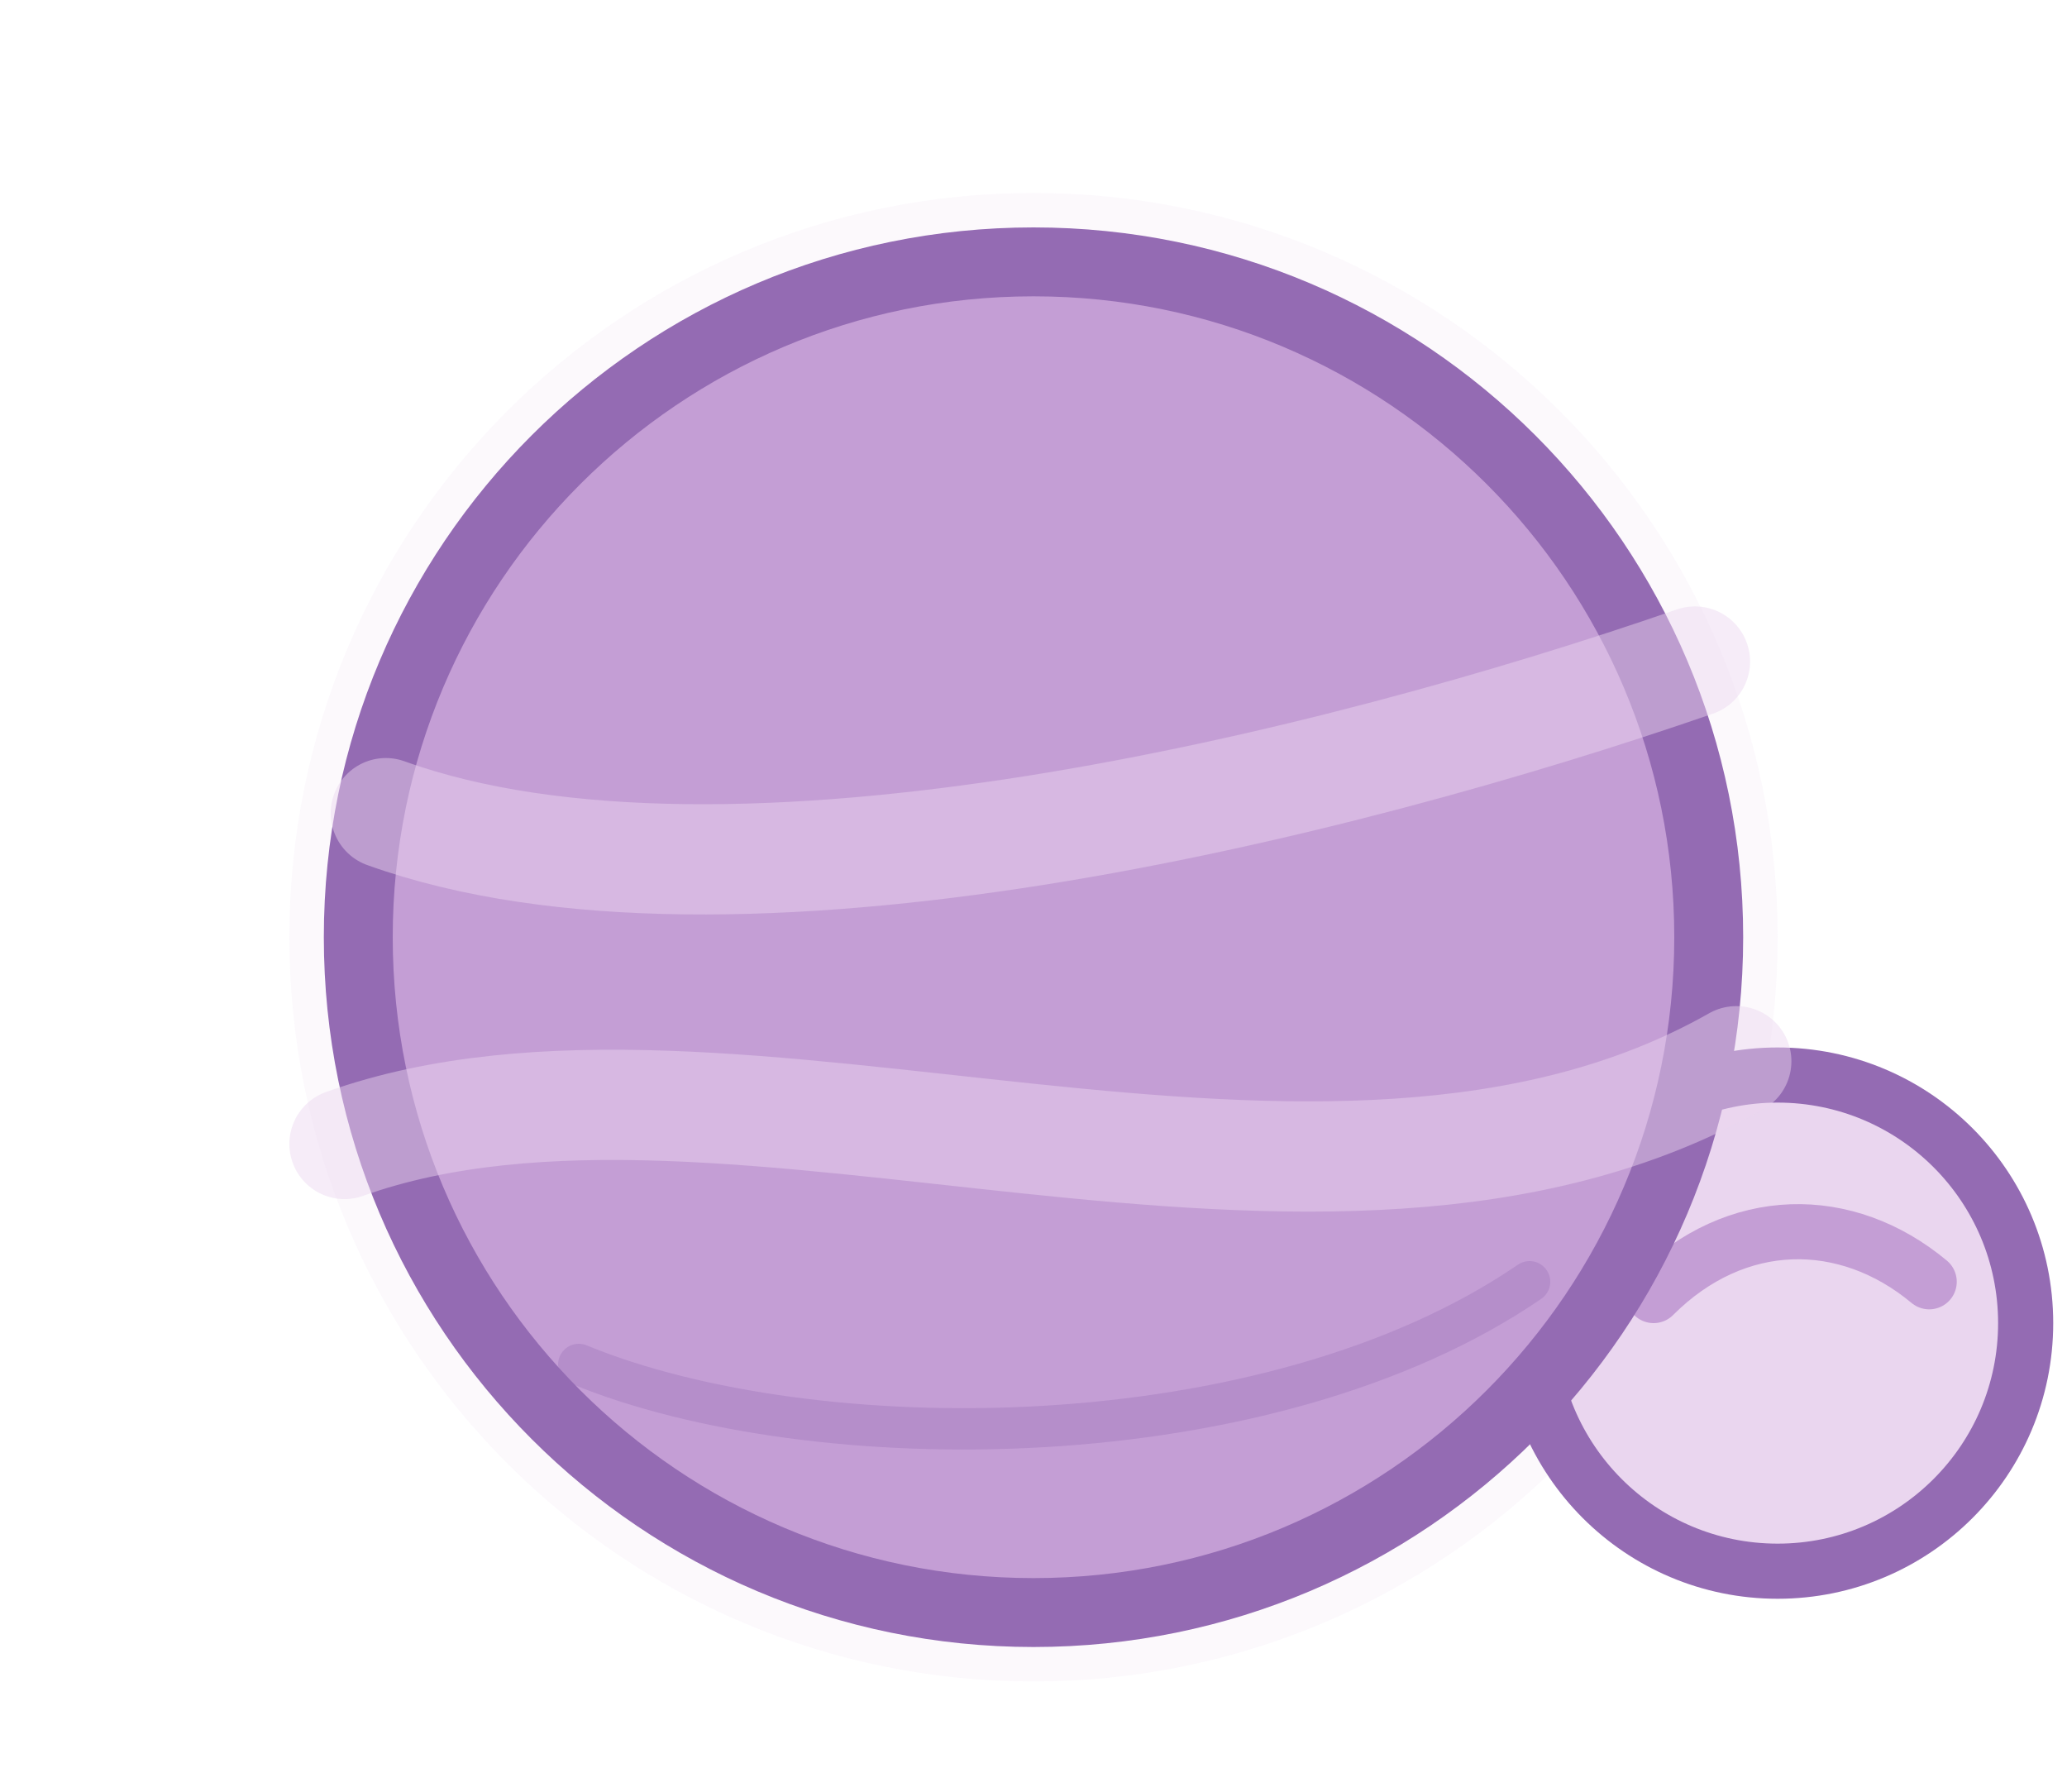
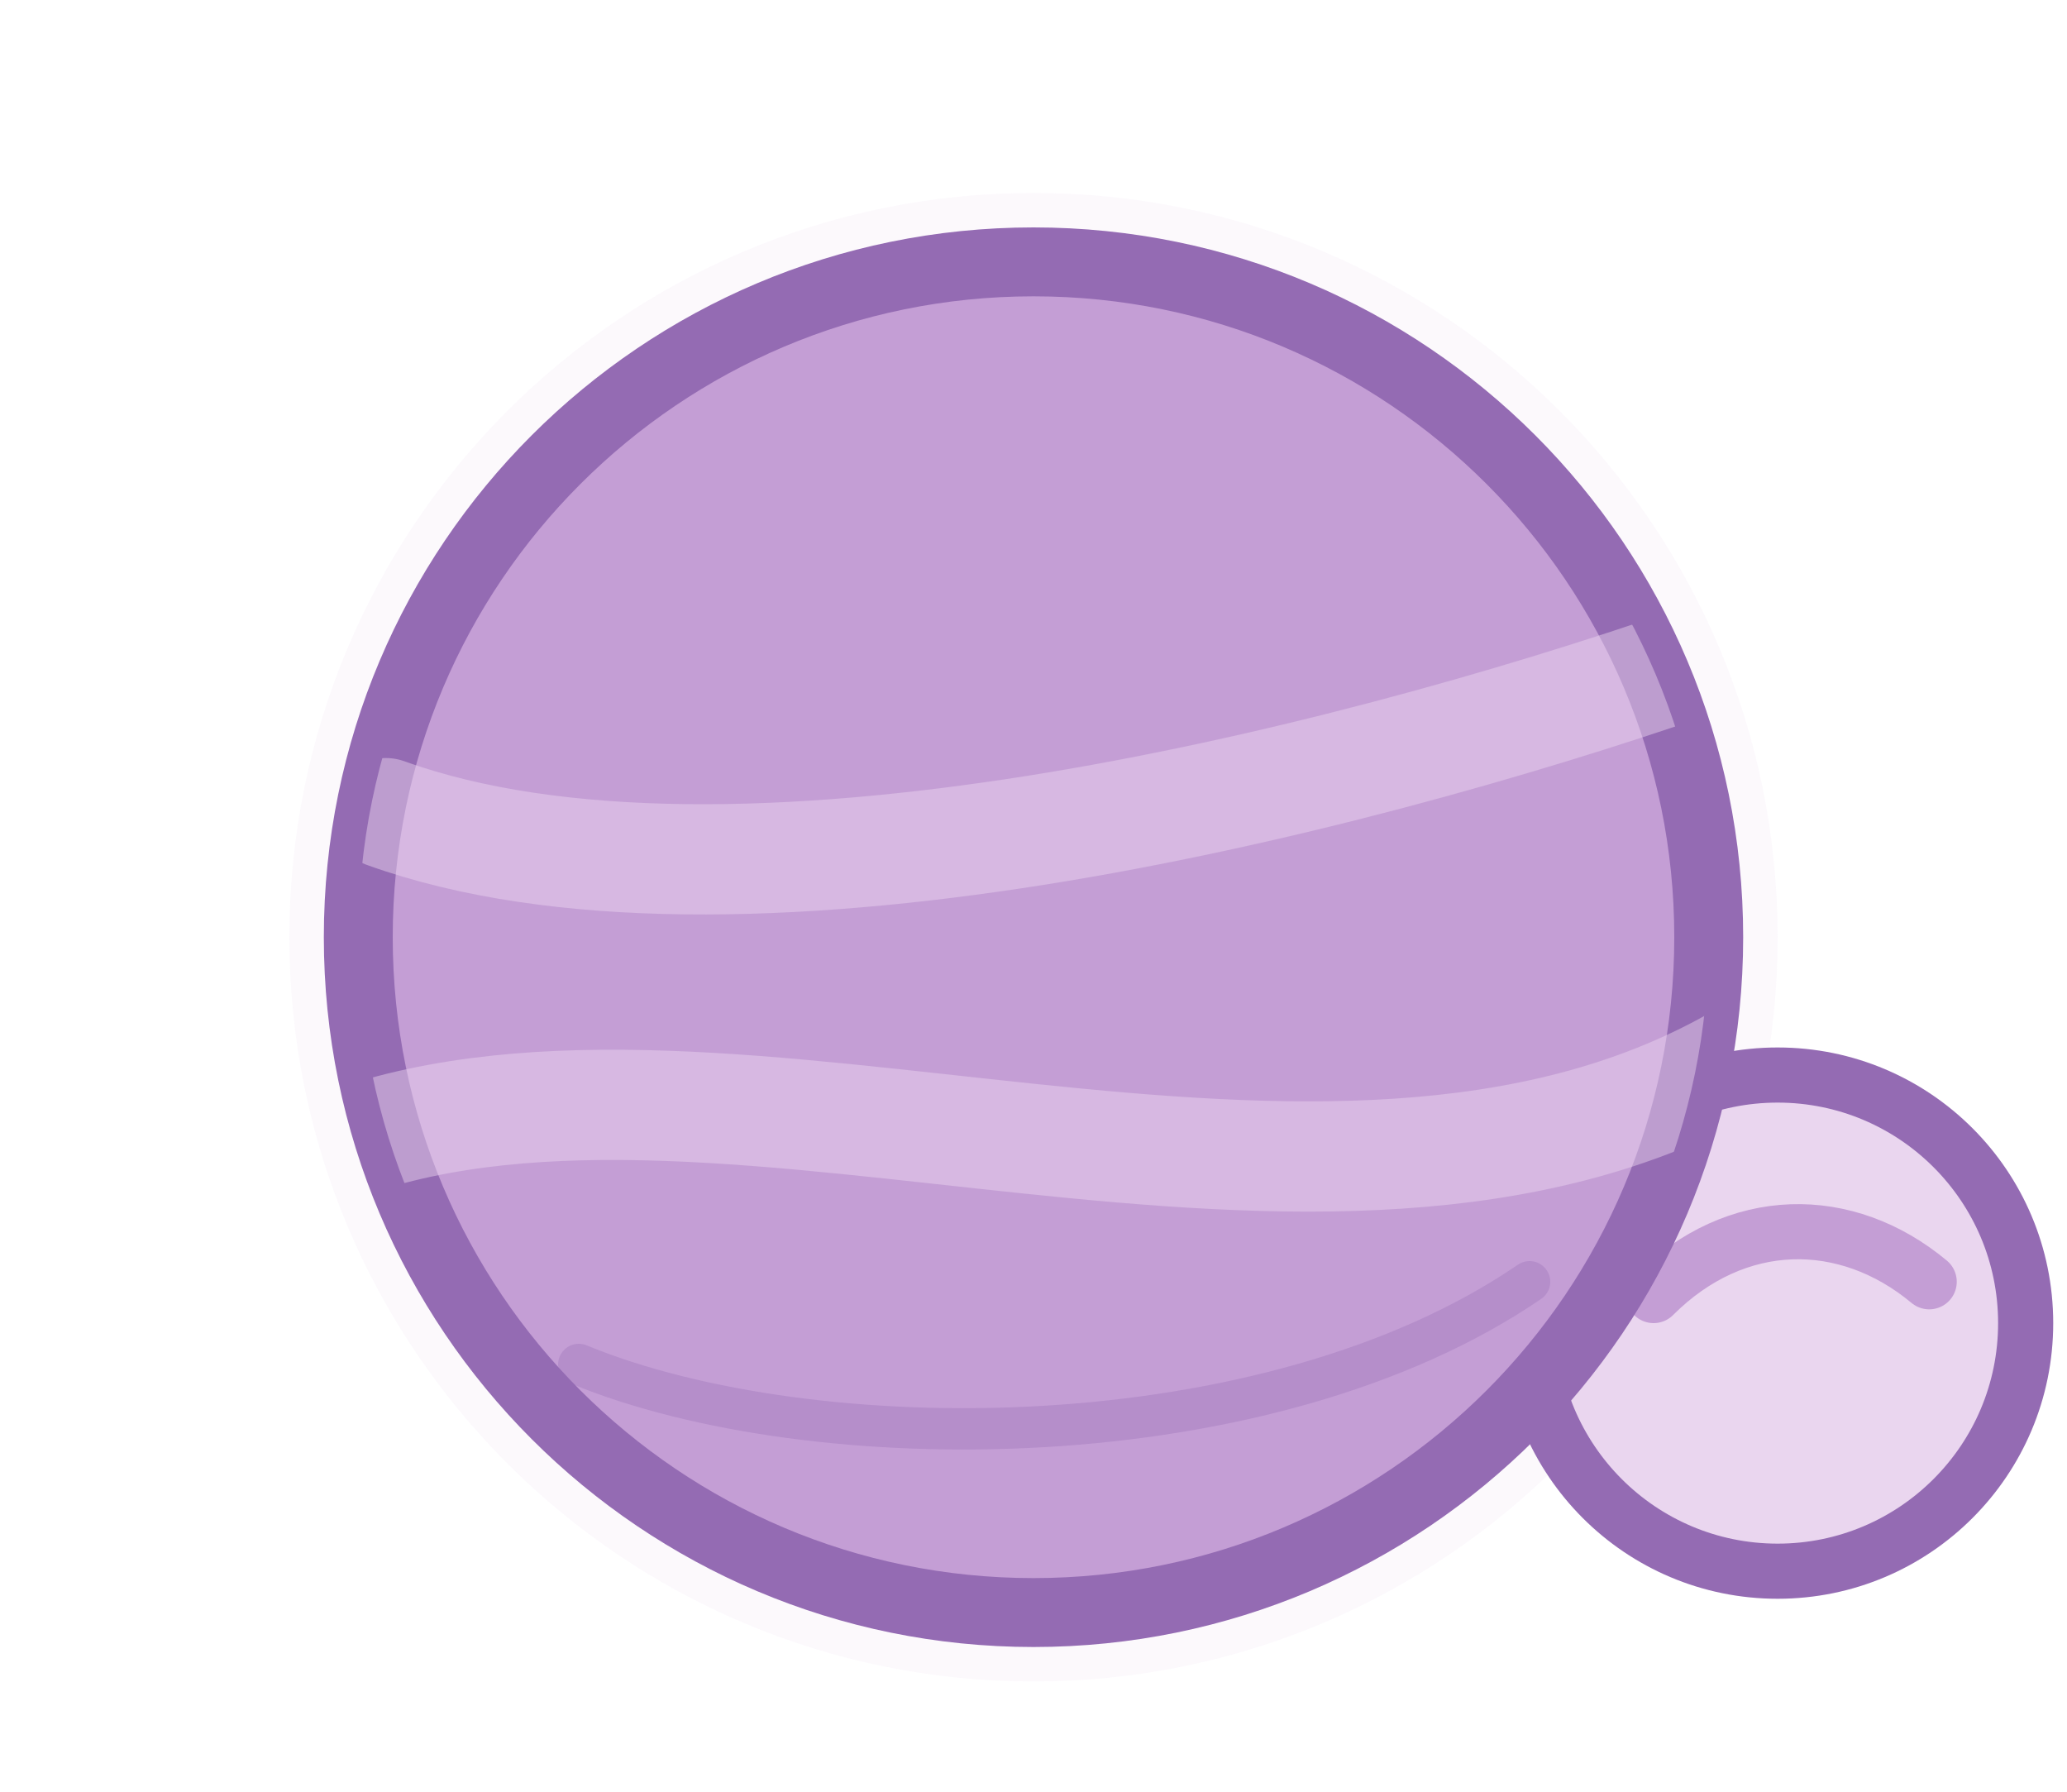
- <svg xmlns="http://www.w3.org/2000/svg" viewBox="25 15 150 130" preserveAspectRatio="xMidYMid meet" aria-hidden="true" focusable="false" class="theme-object" data-variant-silhouette="6" data-variant-palette="2" data-variant-orientation="0" data-variant-surface="0" data-variant-companion="5" data-variant-atmosphere="4" data-visual-axis="orientation" data-visual-value="0" data-visual-scope="self">
+ <svg xmlns="http://www.w3.org/2000/svg" viewBox="25 15 150 130" preserveAspectRatio="xMidYMid meet" aria-hidden="true" focusable="false" class="theme-object" data-variant-silhouette="6" data-variant-palette="2" data-variant-orientation="0" data-variant-surface="0" data-variant-companion="5" data-variant-atmosphere="4" data-visual-axis="orientation" data-visual-value="0" data-visual-scope="self" data-theme-grounding="spherical-v1">
+   <defs>
+     <clipPath id="planet-surface">
+       <circle cx="100" cy="83" r="49" />
+     </clipPath>
+   </defs>
  <g data-visual-axis="palette" data-visual-value="2">
    <g data-visual-axis="atmosphere" data-visual-value="4">
-       <ellipse cx="100" cy="83" rx="54" ry="54" fill="#ead6ef" opacity=".16" />
+       <ellipse cx="100" cy="83" rx="54.0" ry="54.0" fill="#ead6ef" opacity=".16" />
    </g>
    <g data-visual-axis="companion" data-visual-value="5">
      <circle cx="154" cy="111" r="18" fill="#ead6ef" stroke="#946bb3" stroke-width="4" />
      <path d="M145 109C151 103 159 103 165 108" fill="none" stroke="#c49ed5" stroke-width="4" stroke-linecap="round" />
    </g>
    <ellipse data-visual-axis="silhouette" data-visual-value="6" data-visual-scope="self" cx="100" cy="83" rx="49" ry="49" fill="rgb(196, 158, 213)" stroke="rgb(148, 107, 179)" stroke-width="5" />
-     <g data-visual-axis="surface" data-visual-value="0" opacity=".6">
+     <g data-visual-axis="surface" data-visual-value="0" opacity=".6" clip-path="url(#planet-surface)">
      <path class="theme-detail" d="M53 74C78 83 122 72 148 63M50 98C78 88 121 109 151 92" fill="none" stroke="#ead6ef" stroke-width="8" stroke-linecap="round" opacity=".78" />
    </g>
-     <path class="theme-detail" d="M67 114C84 121 117 121 136 108" fill="none" stroke="#946bb3" stroke-width="3" stroke-linecap="round" opacity=".32" />
+     <path class="theme-detail" d="M67 114C84 121 117 121 136 108" fill="none" stroke="#946bb3" stroke-width="3" stroke-linecap="round" opacity=".32" clip-path="url(#planet-surface)" />
  </g>
  <rect data-theme-content-area="content" x="64" y="52" width="72" height="64" fill="none" stroke="none" />
</svg>
